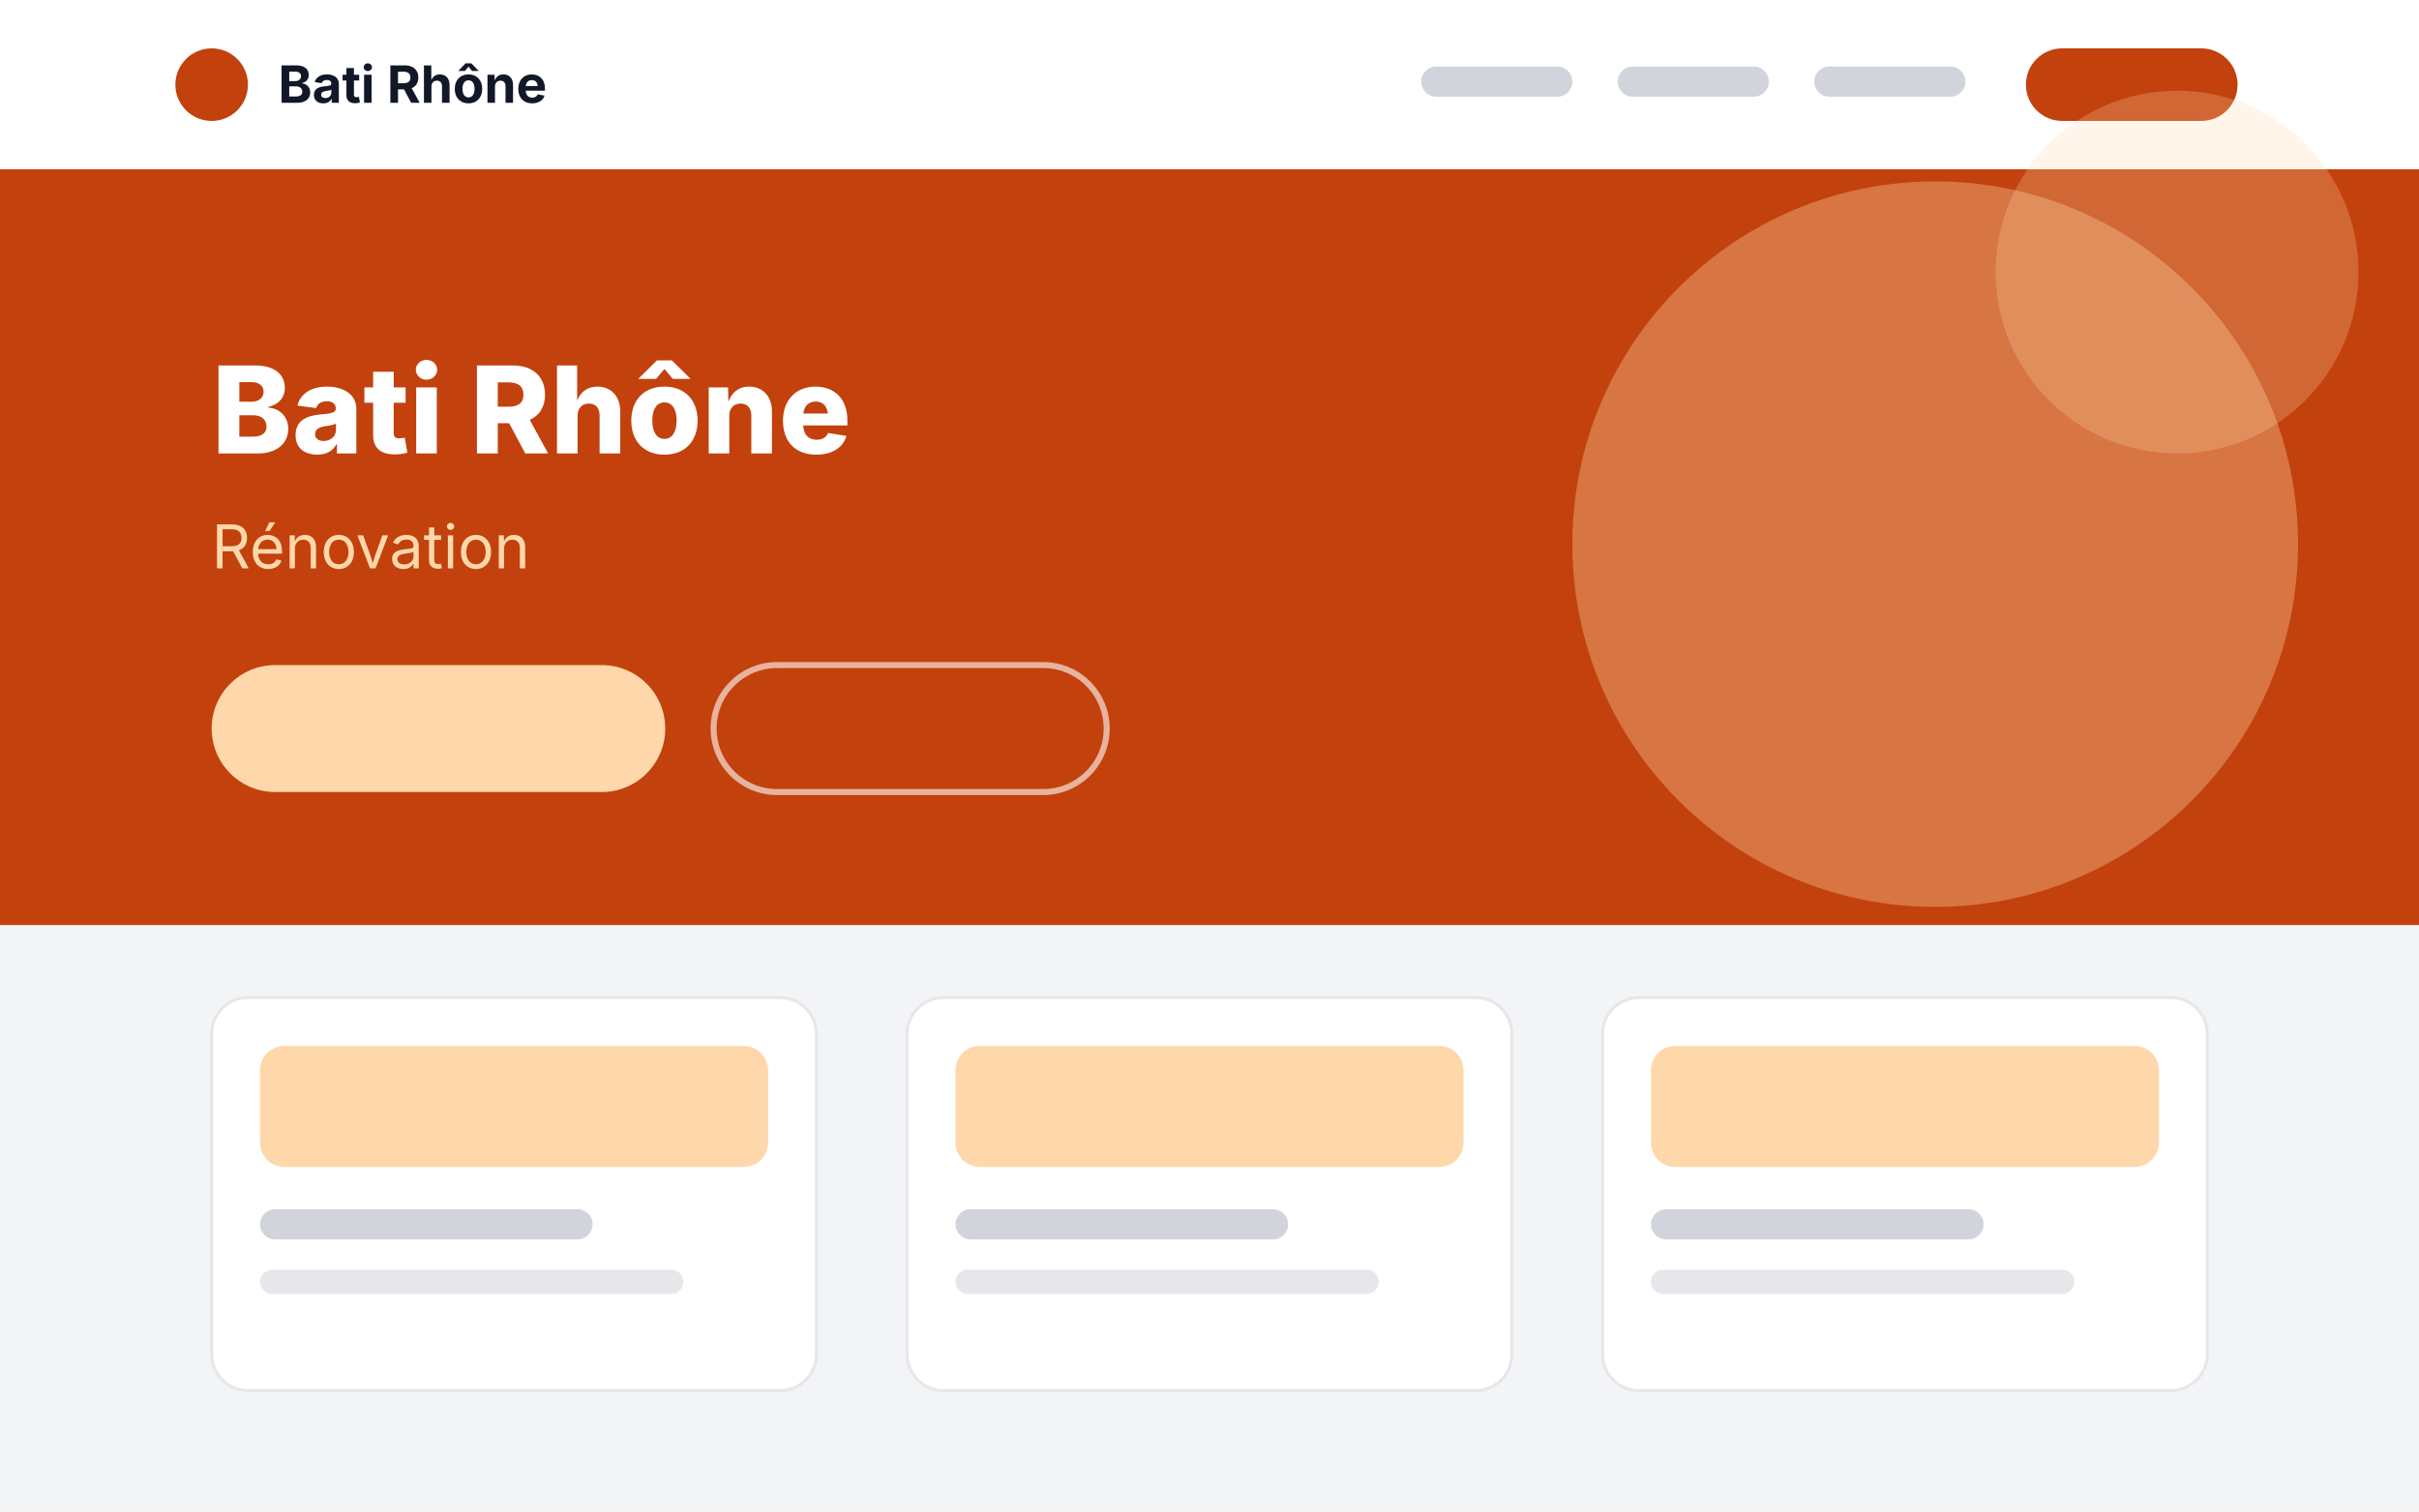
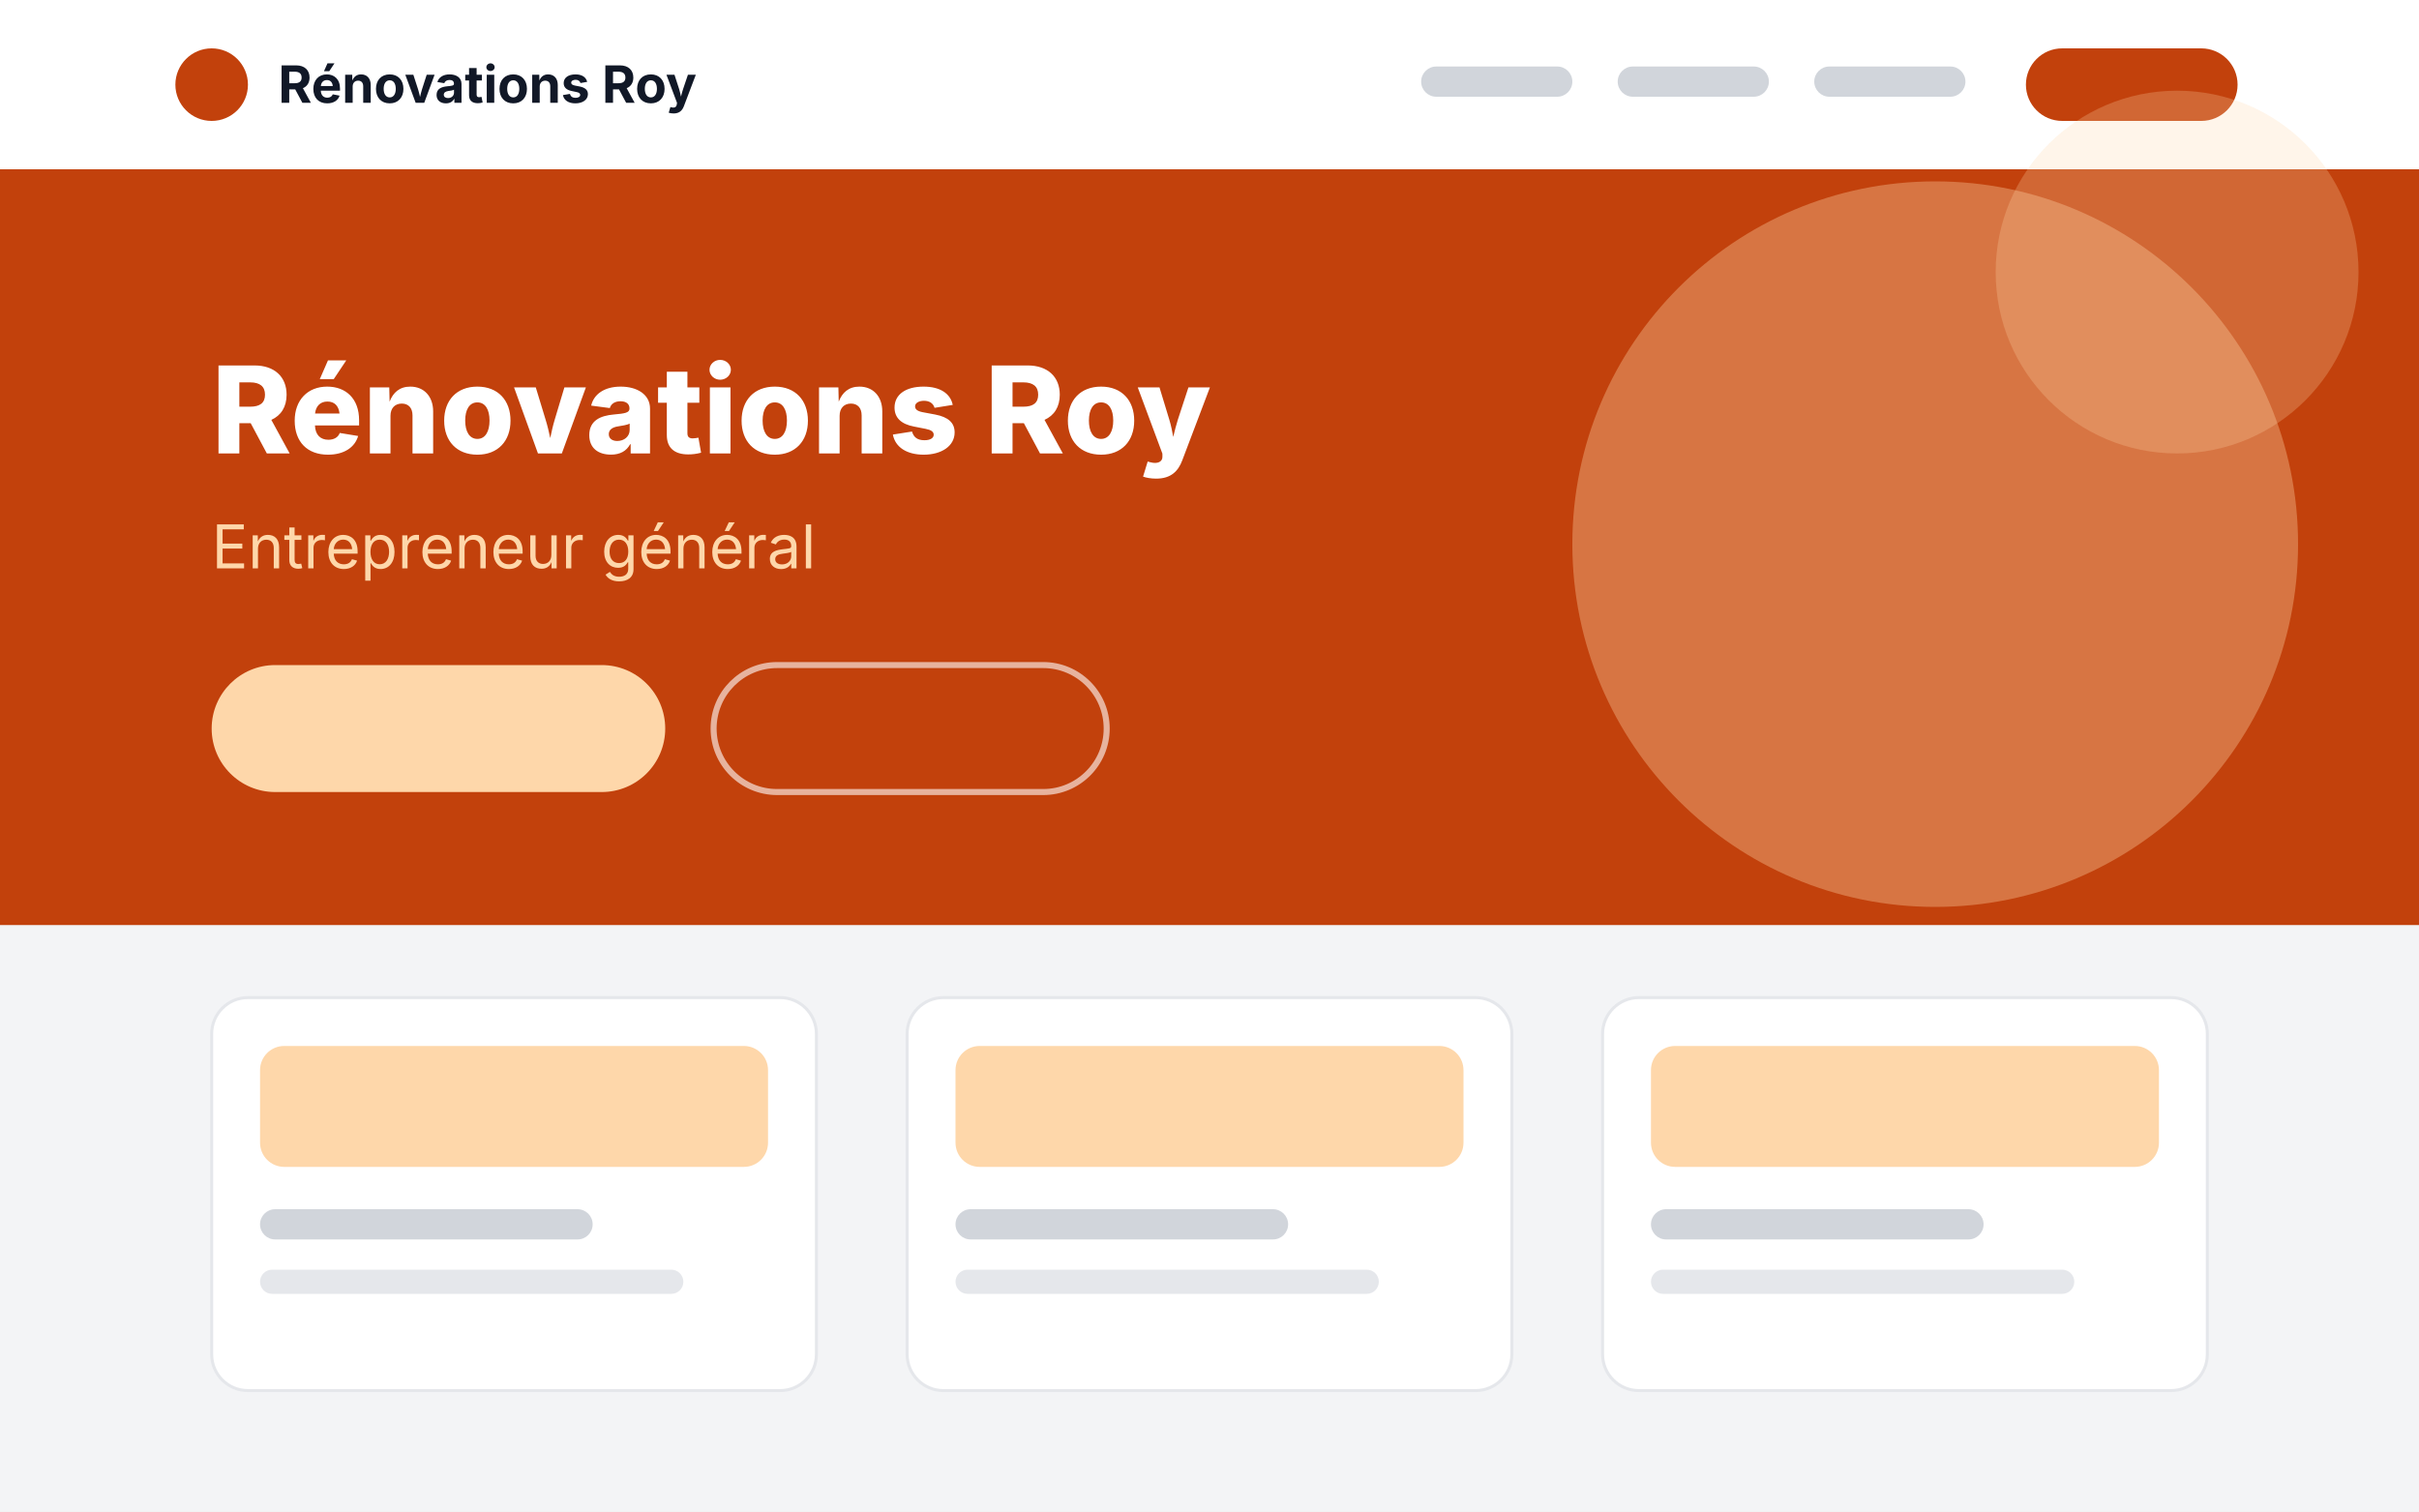
- <svg xmlns="http://www.w3.org/2000/svg" viewBox="0 0 800 500" role="img" aria-label="Maquette du site Bati Rhône">
+ <svg xmlns="http://www.w3.org/2000/svg" viewBox="0 0 800 500" role="img" aria-label="Maquette du site Rénovations Roy">
  <rect width="800" height="500" fill="#f3f4f6" />
  <rect x="0" y="0" width="800" height="56" fill="#fff" />
  <circle cx="70" cy="28" r="12" fill="#c2410c" />
-   <text x="92" y="34" font-family="Inter,Arial,sans-serif" font-weight="700" font-size="17" fill="#111827">Bati Rhône</text>
+   <text x="92" y="34" font-family="Inter,Arial,sans-serif" font-weight="700" font-size="17" fill="#111827">Rénovations Roy</text>
  <rect x="470" y="22" width="50" height="10" rx="5" fill="#d1d5db" />
  <rect x="535" y="22" width="50" height="10" rx="5" fill="#d1d5db" />
  <rect x="600" y="22" width="50" height="10" rx="5" fill="#d1d5db" />
  <rect x="670" y="16" width="70" height="24" rx="12" fill="#c2410c" />
  <rect x="0" y="56" width="800" height="250" fill="#c2410c" />
  <circle cx="640" cy="180" r="120" fill="#fed7aa" opacity=".35" />
  <circle cx="720" cy="90" r="60" fill="#fed7aa" opacity=".25" />
-   <text x="70" y="150" font-family="Inter,Arial,sans-serif" font-weight="800" font-size="40" fill="#fff">Bati Rhône</text>
-   <text x="70" y="188" font-family="Inter,Arial,sans-serif" font-size="20" fill="#fed7aa">Rénovation</text>
+   <text x="70" y="150" font-family="Inter,Arial,sans-serif" font-weight="800" font-size="40" fill="#fff">Rénovations Roy</text>
+   <text x="70" y="188" font-family="Inter,Arial,sans-serif" font-size="20" fill="#fed7aa">Entrepreneur général</text>
  <rect x="70" y="220" width="150" height="42" rx="21" fill="#fed7aa" />
  <rect x="236" y="220" width="130" height="42" rx="21" fill="none" stroke="#fff" stroke-opacity=".6" stroke-width="2" />
  <rect x="70" y="330" width="200" height="130" rx="12" fill="#fff" stroke="#e5e7eb" />
  <rect x="86" y="346" width="168" height="40" rx="8" fill="#fed7aa" />
  <rect x="86" y="400" width="110" height="10" rx="5" fill="#d1d5db" />
  <rect x="86" y="420" width="140" height="8" rx="4" fill="#e5e7eb" />
  <rect x="300" y="330" width="200" height="130" rx="12" fill="#fff" stroke="#e5e7eb" />
  <rect x="316" y="346" width="168" height="40" rx="8" fill="#fed7aa" />
  <rect x="316" y="400" width="110" height="10" rx="5" fill="#d1d5db" />
  <rect x="316" y="420" width="140" height="8" rx="4" fill="#e5e7eb" />
  <rect x="530" y="330" width="200" height="130" rx="12" fill="#fff" stroke="#e5e7eb" />
  <rect x="546" y="346" width="168" height="40" rx="8" fill="#fed7aa" />
  <rect x="546" y="400" width="110" height="10" rx="5" fill="#d1d5db" />
  <rect x="546" y="420" width="140" height="8" rx="4" fill="#e5e7eb" />
</svg>
